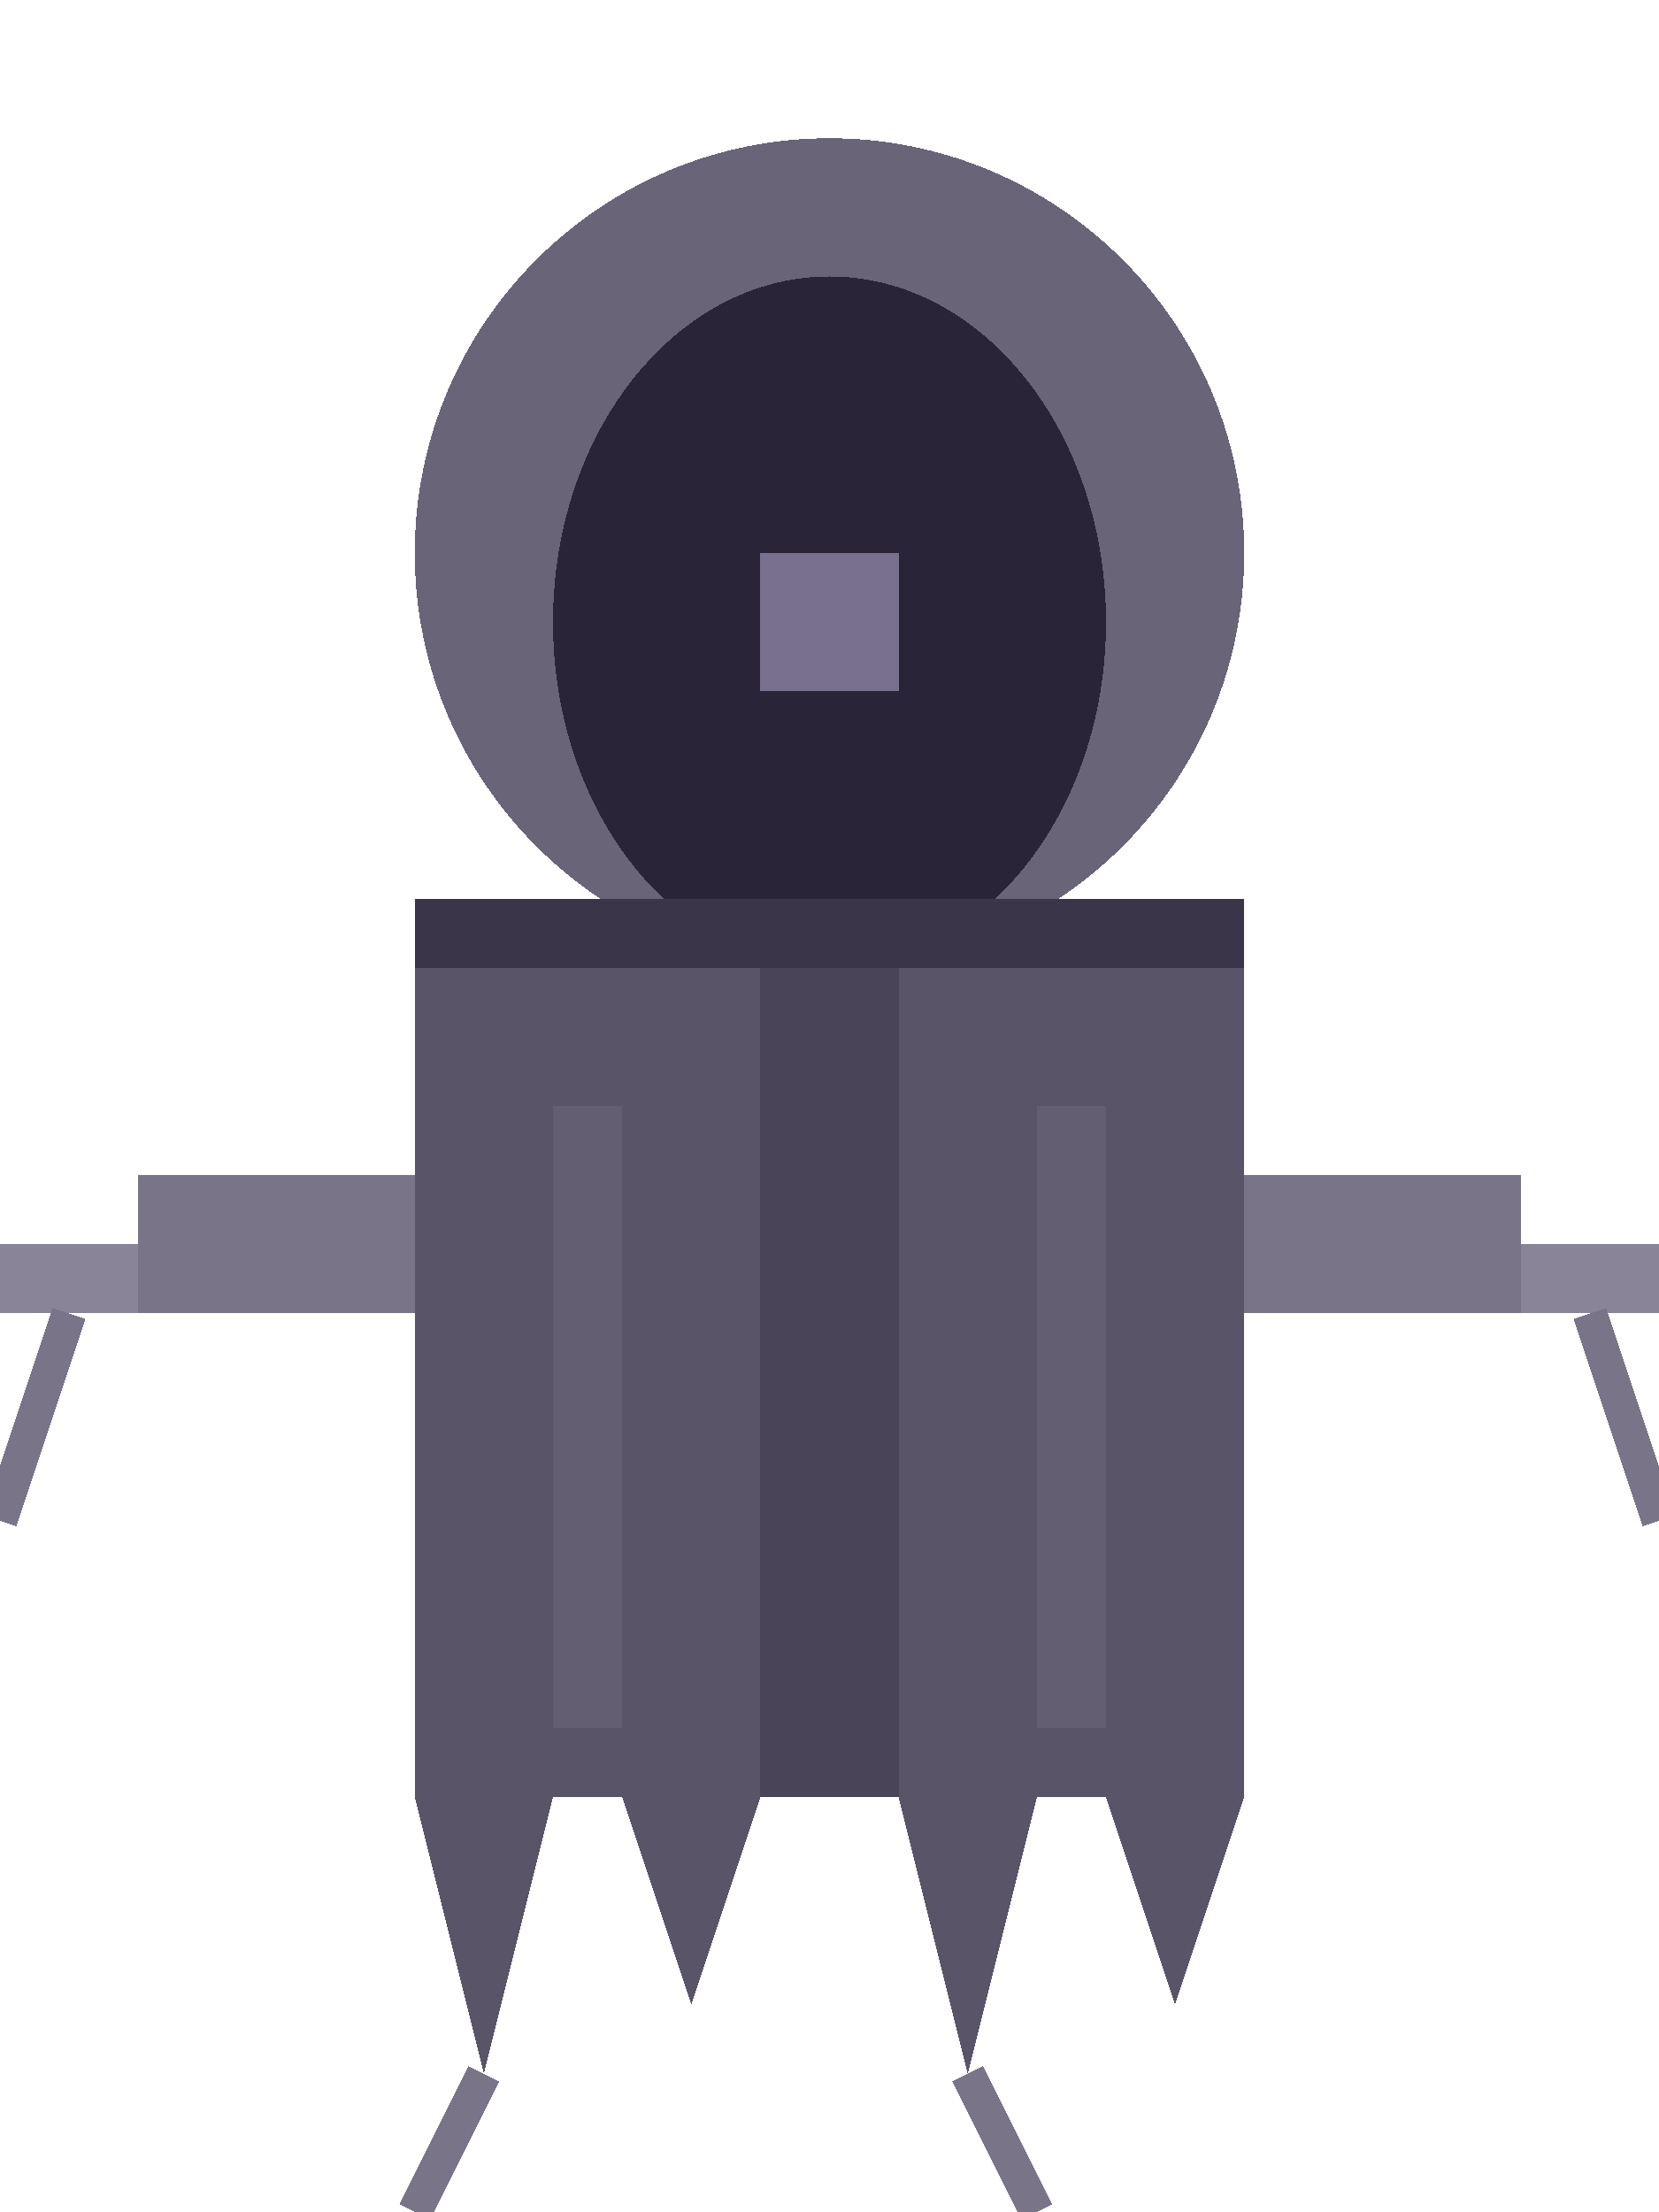
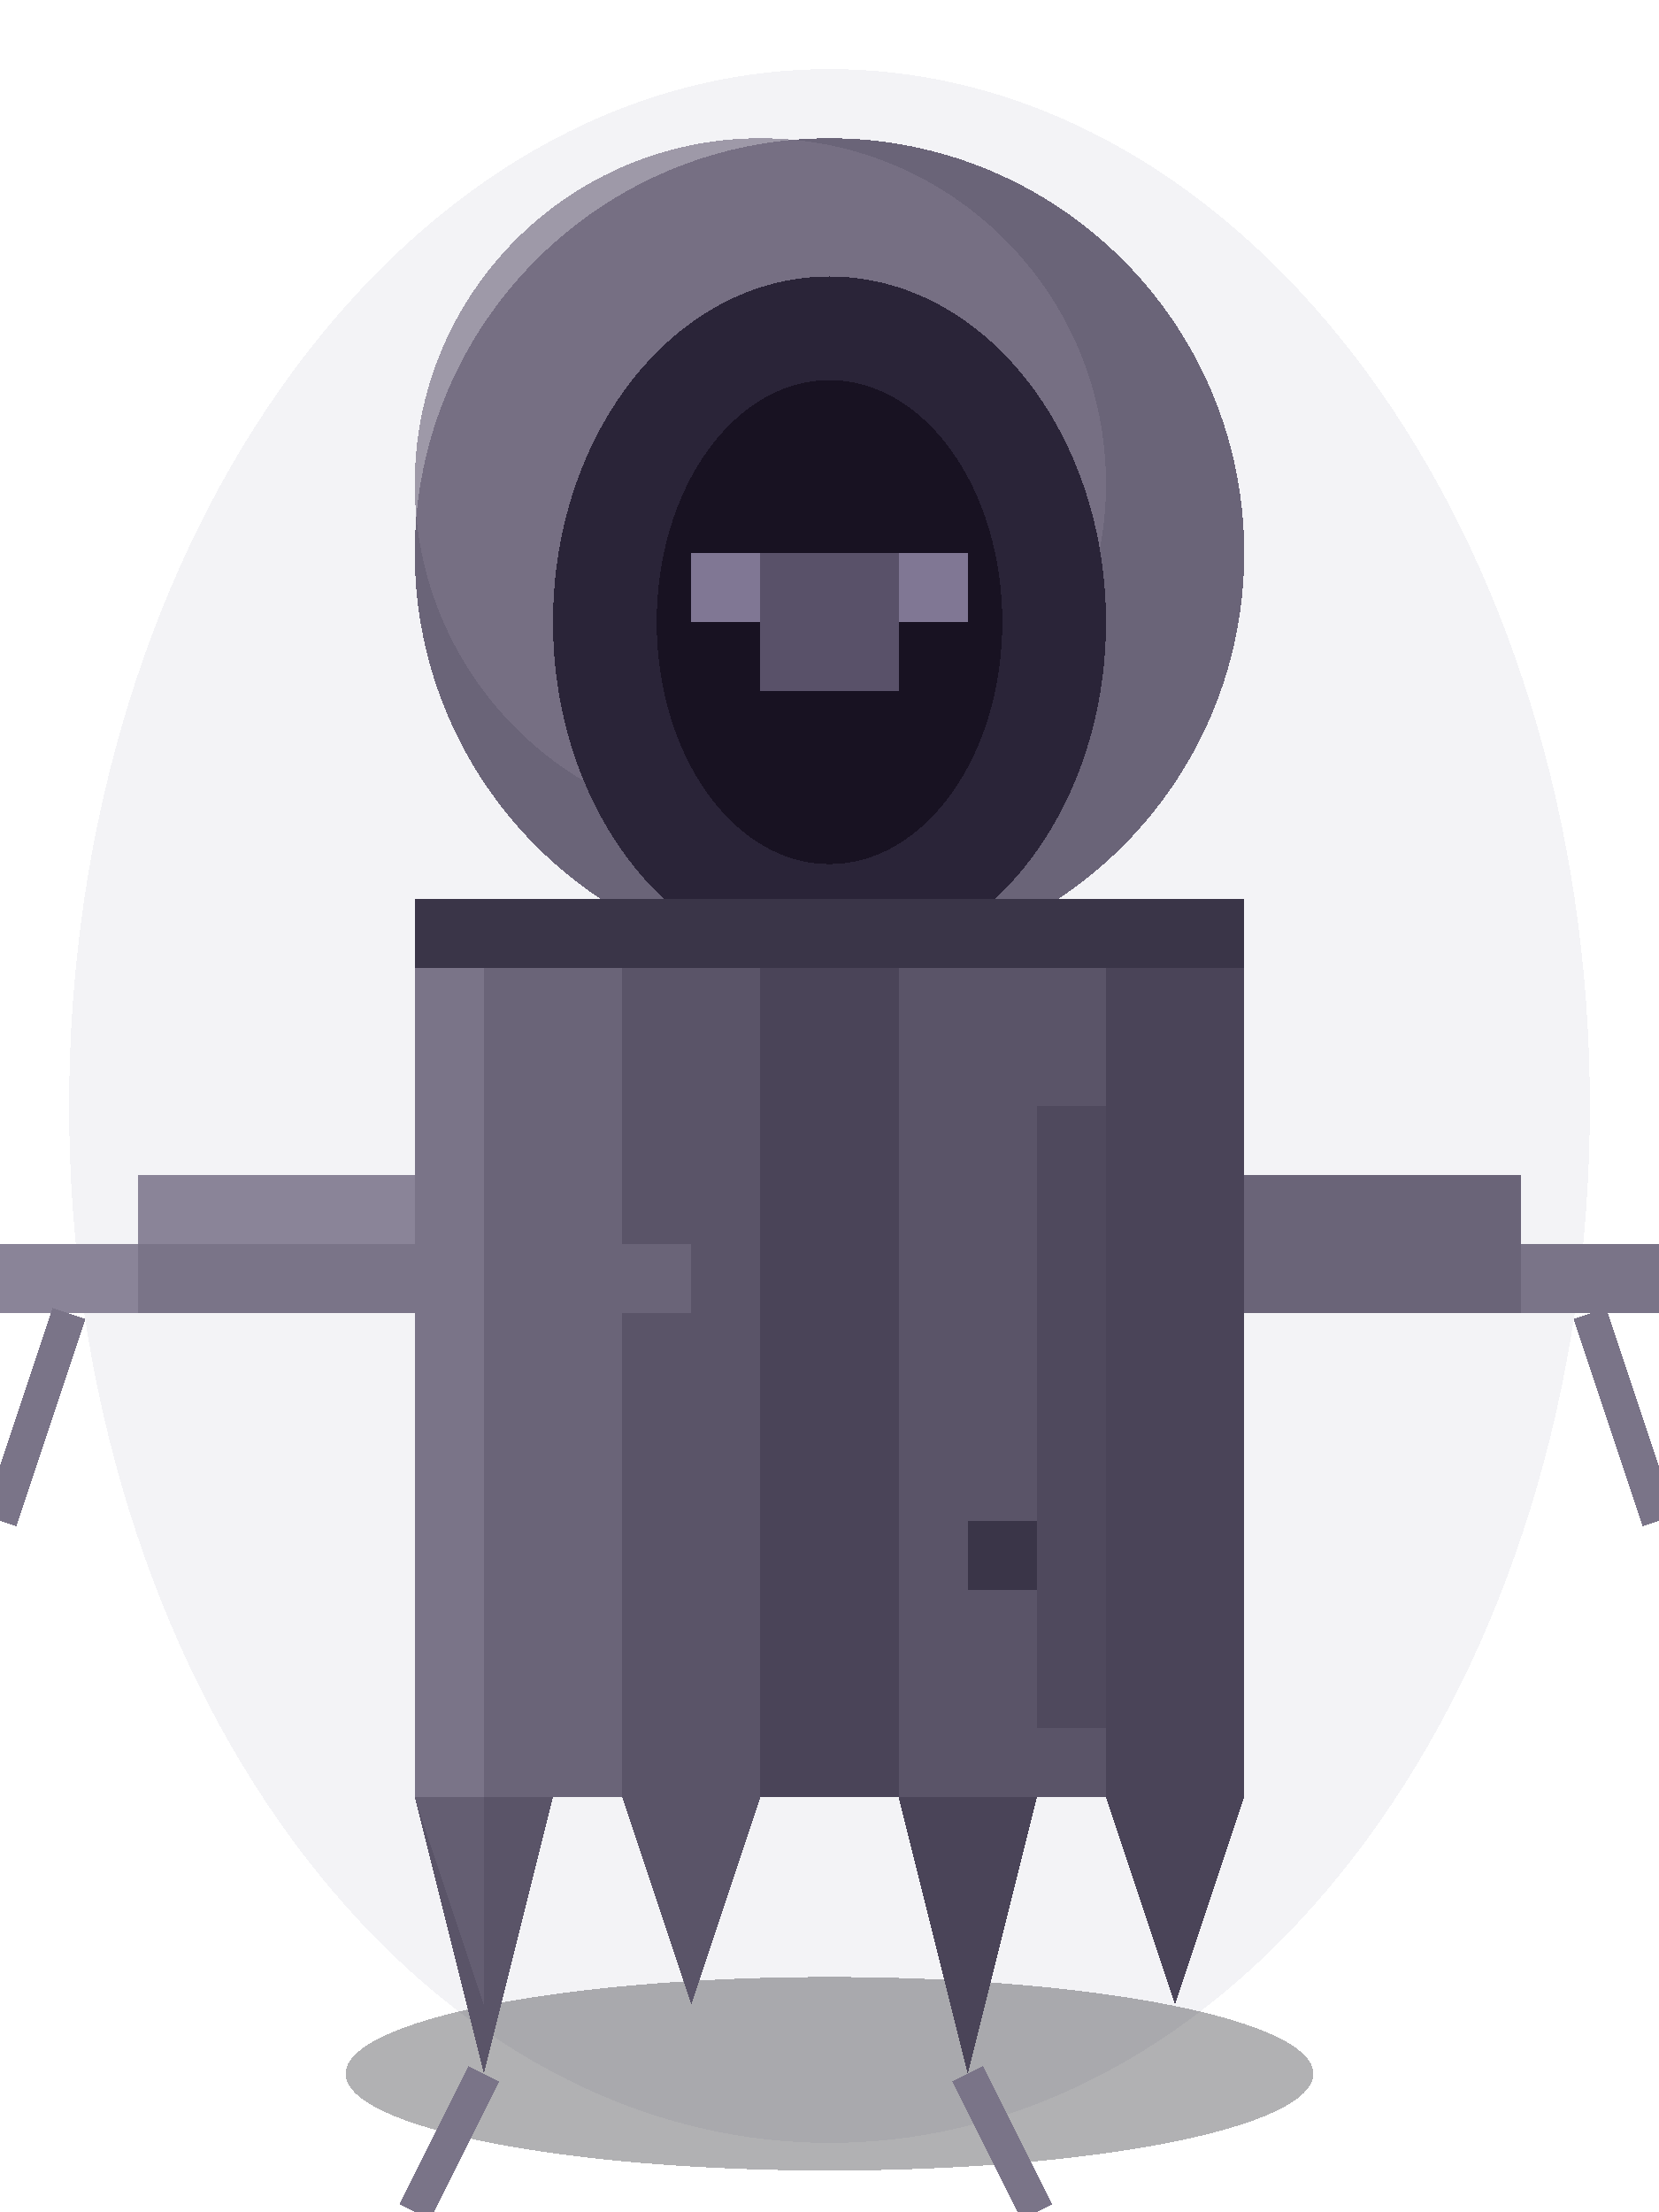
<svg xmlns="http://www.w3.org/2000/svg" viewBox="0 0 24 32" shape-rendering="crispEdges" preserveAspectRatio="xMidYMax meet" aria-label="Threadbare Penitent">
+   <ellipse cx="12" cy="16" rx="11" ry="15" fill="#6a6488" opacity="0.08" />
+   <ellipse cx="12" cy="30" rx="7" ry="1.4" fill="#0a0810" opacity="0.32" />
  <ellipse cx="12" cy="8" rx="6" ry="6" fill="#6a6478" />
+   <ellipse cx="11" cy="7" rx="5" ry="5" fill="#7a7488" opacity="0.7" />
  <ellipse cx="12" cy="9" rx="4" ry="5" fill="#2a2438" />
-   <rect x="11" y="8" width="2" height="2" fill="#9a90b0" opacity="0.7" />
+   <ellipse cx="12" cy="9" rx="2.5" ry="3.5" fill="#181222" />
+   <rect x="10" y="8" width="1" height="1" fill="#9a90b0" opacity="0.8" />
+   <rect x="13" y="8" width="1" height="1" fill="#9a90b0" opacity="0.8" />
+   <rect x="11" y="8" width="2" height="2" fill="#9a90b0" opacity="0.5" />
  <rect x="6" y="13" width="12" height="13" fill="#5a5468" />
+   <rect x="6" y="13" width="3" height="13" fill="#6a6478" />
+   <rect x="6" y="13" width="1" height="13" fill="#7a7488" />
+   <rect x="16" y="13" width="2" height="13" fill="#4a4458" />
  <rect x="6" y="13" width="12" height="1" fill="#3a3548" />
  <rect x="11" y="14" width="2" height="12" fill="#4a4458" />
  <rect x="8" y="16" width="1" height="9" fill="#6a6478" opacity="0.6" />
-   <rect x="15" y="16" width="1" height="9" fill="#6a6478" opacity="0.6" />
+   <rect x="15" y="16" width="1" height="9" fill="#4a4458" opacity="0.7" />
+   <rect x="9" y="18" width="1" height="1" fill="#6a6478" />
+   <rect x="14" y="22" width="1" height="1" fill="#3a3548" />
  <rect x="2" y="17" width="4" height="2" fill="#7a7488" />
-   <rect x="18" y="17" width="4" height="2" fill="#7a7488" />
+   <rect x="2" y="17" width="4" height="1" fill="#8a8498" />
+   <rect x="18" y="17" width="4" height="2" fill="#6a6478" />
  <rect x="0" y="18" width="2" height="1" fill="#8a8498" />
-   <rect x="22" y="18" width="2" height="1" fill="#8a8498" />
+   <rect x="22" y="18" width="2" height="1" fill="#7a7488" />
  <polygon points="6,26 7,30 8,26" fill="#5a5468" />
  <polygon points="9,26 10,29 11,26" fill="#5a5468" />
-   <polygon points="13,26 14,30 15,26" fill="#5a5468" />
-   <polygon points="16,26 17,29 18,26" fill="#5a5468" />
+   <polygon points="13,26 14,30 15,26" fill="#4a4458" />
+   <polygon points="16,26 17,29 18,26" fill="#4a4458" />
+   <polygon points="6,26 7,29 7,26" fill="#6a6478" opacity="0.6" />
  <line x1="7" y1="30" x2="6" y2="32" stroke="#7a7488" stroke-width="0.5" />
  <line x1="14" y1="30" x2="15" y2="32" stroke="#7a7488" stroke-width="0.5" />
  <line x1="1" y1="19" x2="0" y2="22" stroke="#7a7488" stroke-width="0.5" />
  <line x1="23" y1="19" x2="24" y2="22" stroke="#7a7488" stroke-width="0.5" />
</svg>
